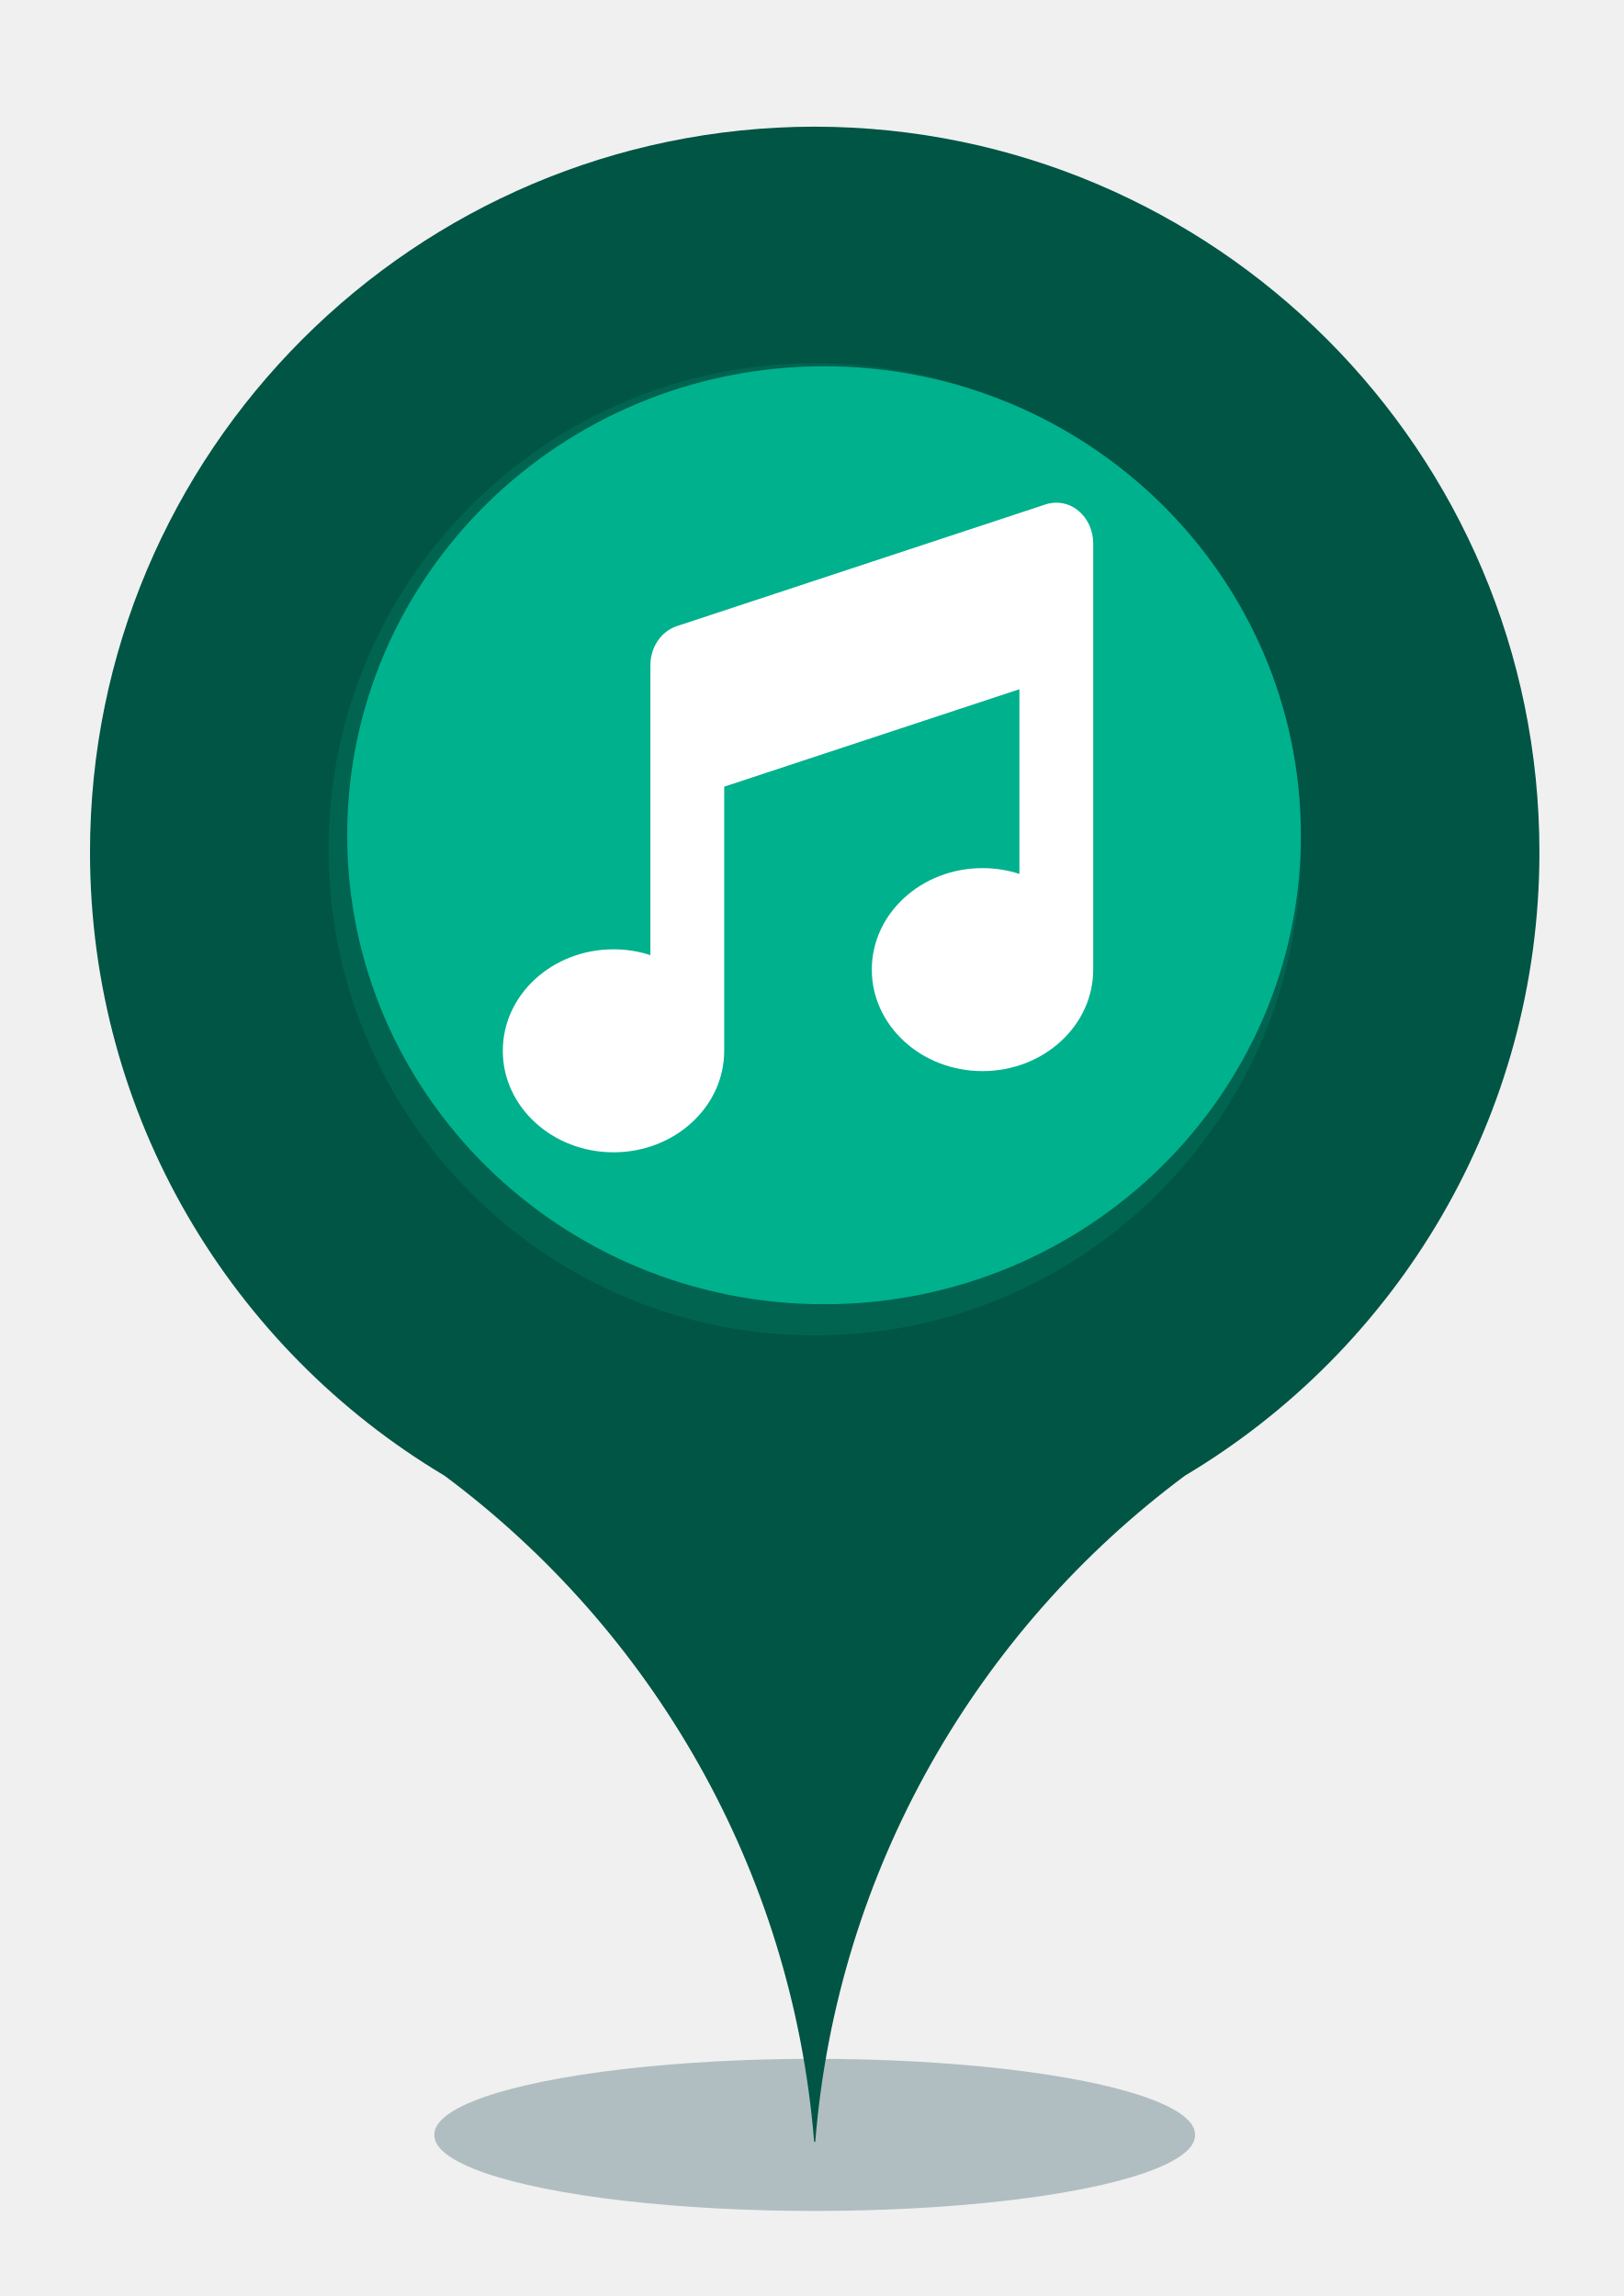
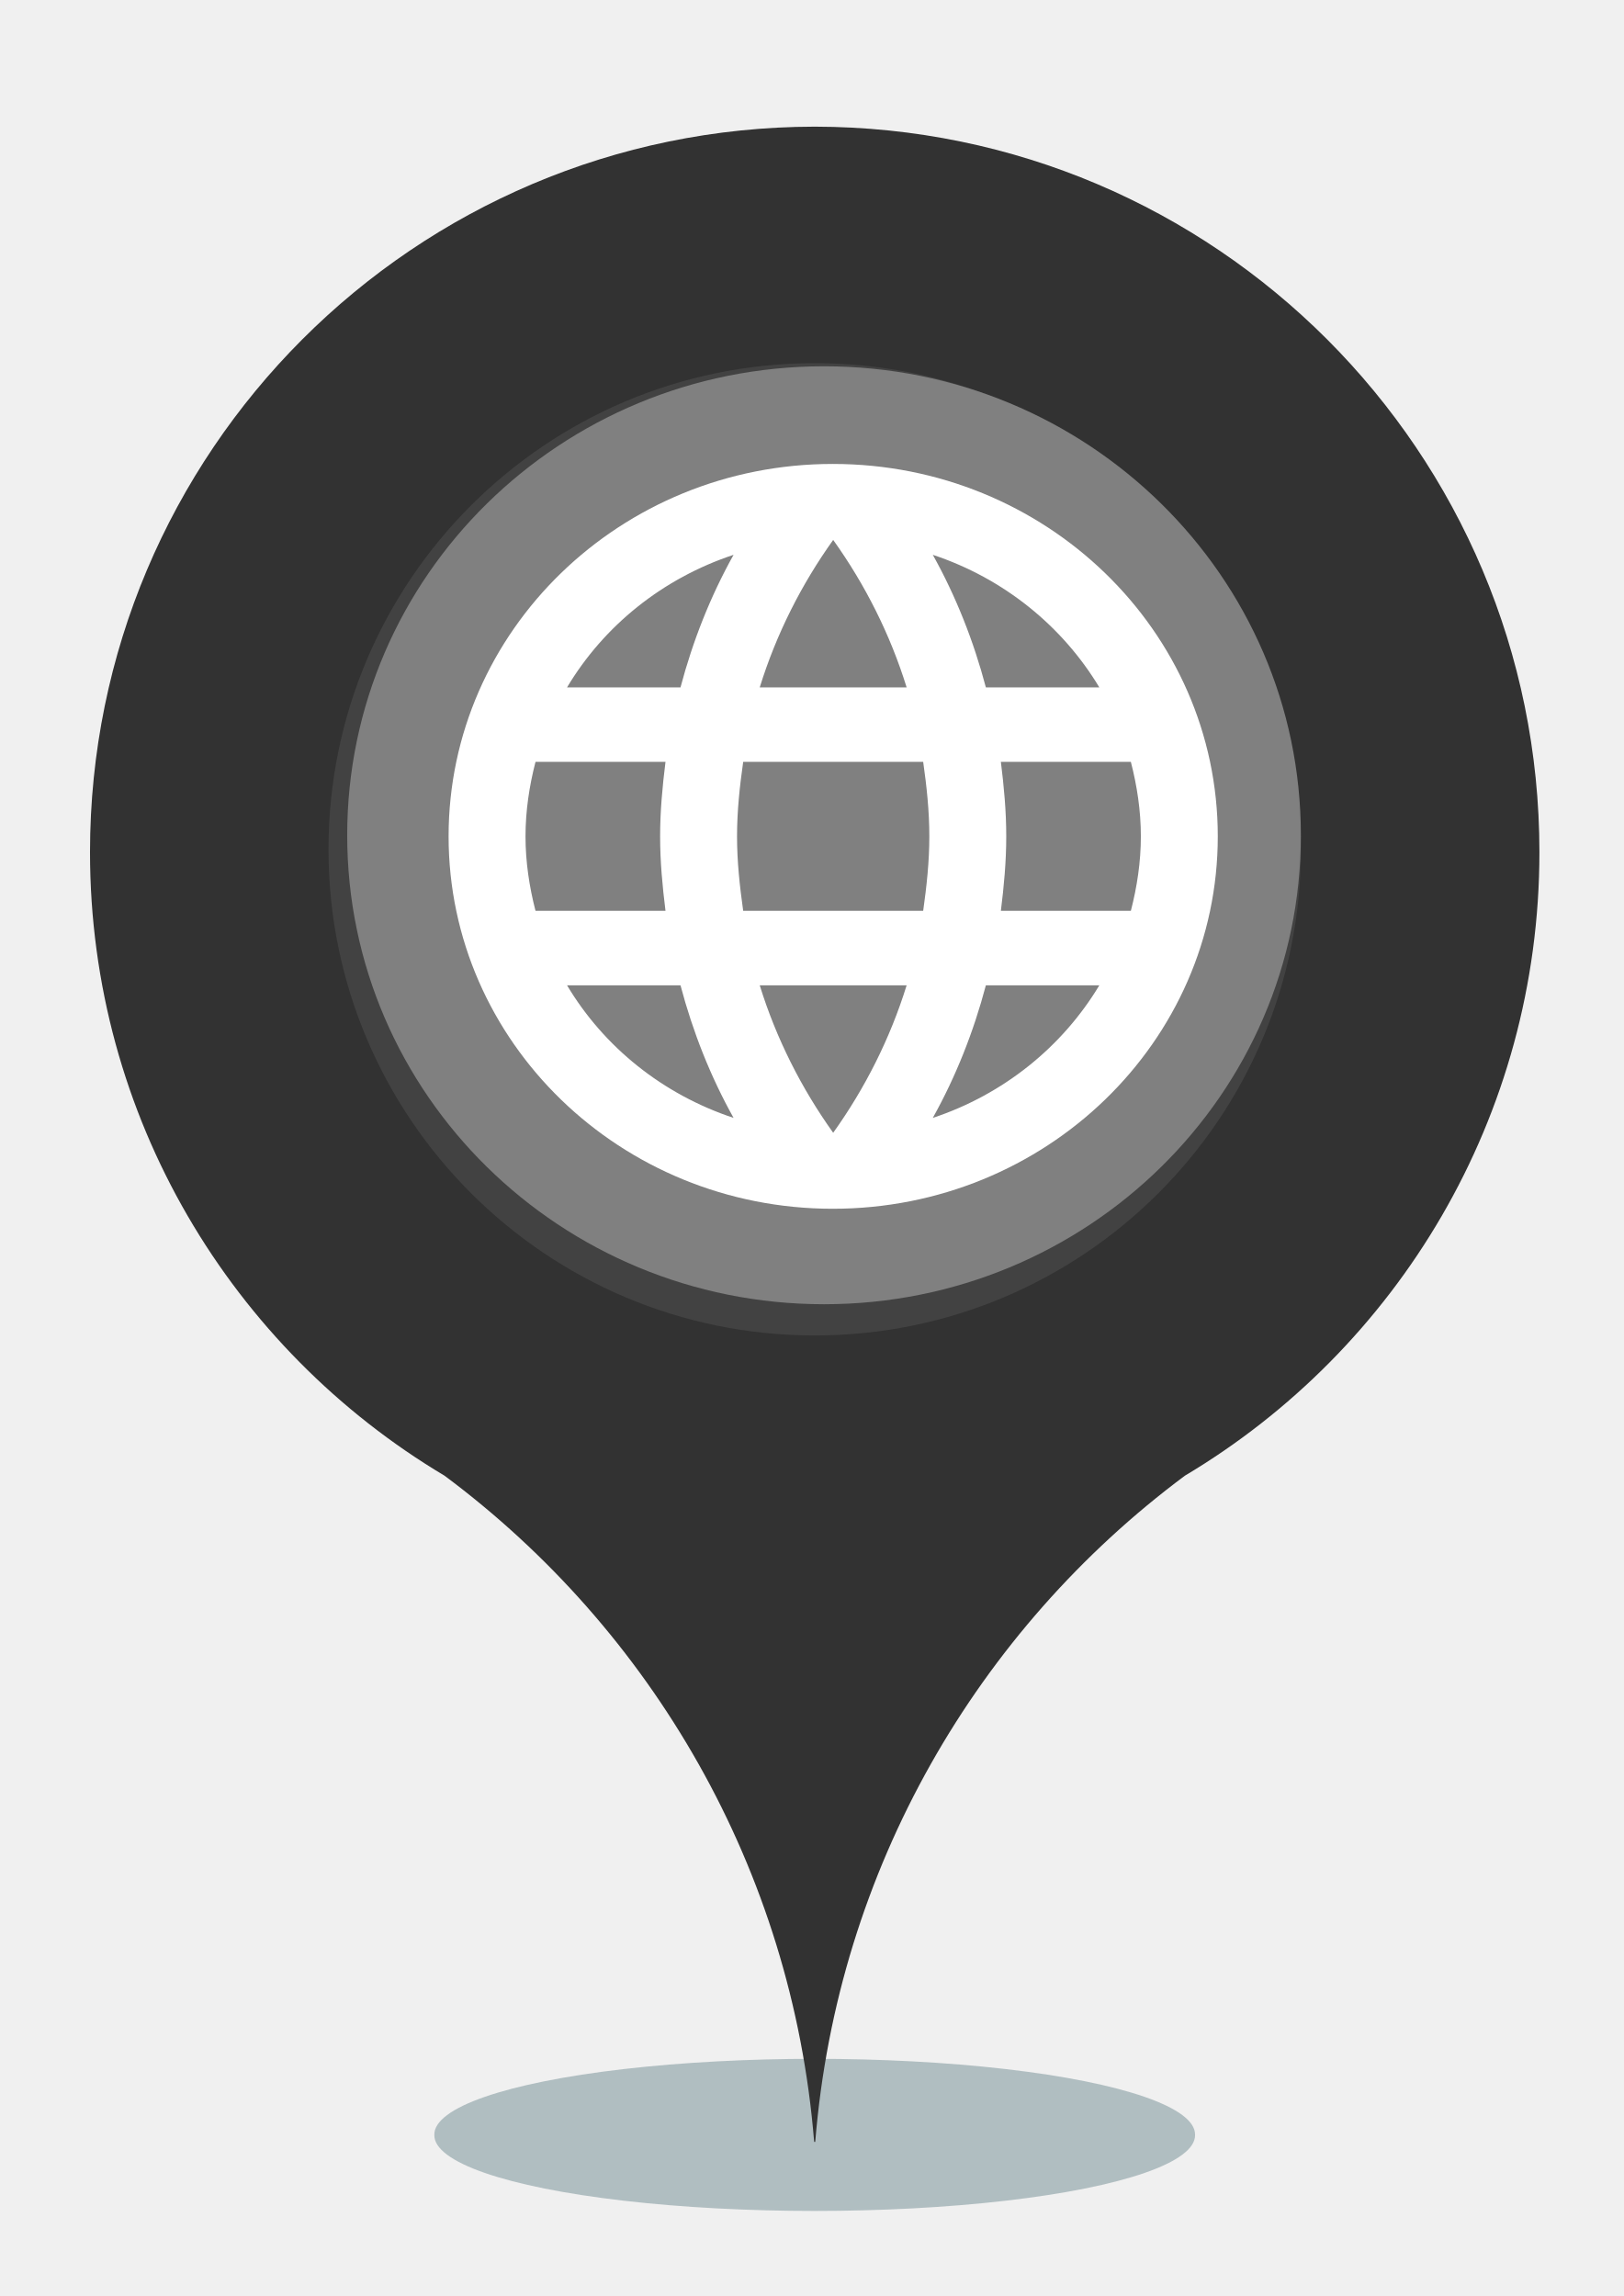
<svg xmlns="http://www.w3.org/2000/svg" id="svg2" viewBox="0 0 744.09 1052.4" version="1.1" xml:space="preserve">
  <defs id="defs1" />
  <g id="layer1">
    <path id="path3053" style="opacity:.491;fill:#6f8a91" d="m737.14 1192.4a414.29 102.86 0 1 1 -828.57 0 414.29 102.86 0 1 1 828.57 0z" transform="matrix(.42076 0 0 .33728 237.52 576.38)" />
-     <path id="path3014" style="fill:#005544;fill-opacity:1" d="m373.3 58.058c-183.43 0.258-332.05 149.04-332.05 332.53 0 121.52 65.173 227.8 162.48 285.82 94.942 70.715 159.22 180.26 169.37 305.13l0.197 0.337 0.084-0.141 0.056 0.141 0.197-0.337c10.16-124.88 74.43-234.42 169.38-305.13 97.312-58.012 162.48-164.3 162.48-285.82 0-183.49-148.62-332.27-332.05-332.53-0.047-0-0.094 0-0.141 0z" />
-     <path id="path3051" style="fill:#006450;fill-opacity:1" d="m467.14 220.93a145.71 145.71 0 1 1 -291.43 0 145.71 145.71 0 1 1 291.43 0z" transform="matrix(1.5292 0 0 1.5292 -118.15 51.446)" />
-     <ellipse id="path3055" style="fill:#00b18e;fill-opacity:1" cx="377.642" cy="382.852" rx="218.528" ry="214.958" />
-     <path d="m 494.183,234.097 c 4.281,3.489 6.817,9.072 6.817,14.945 v 41.869 153.521 c 0,25.703 -22.724,46.521 -50.732,46.521 -28.008,0 -50.732,-20.818 -50.732,-46.521 0,-25.703 22.724,-46.521 50.732,-46.521 5.919,0 11.626,0.93 16.911,2.675 v -84.669 l -135.286,44.661 v 121.072 c 0,25.703 -22.724,46.521 -50.732,46.521 -28.008,0 -50.732,-20.818 -50.732,-46.521 0,-25.703 22.724,-46.521 50.732,-46.521 5.919,0 11.626,0.93 16.911,2.675 v -91.066 -41.869 c 0,-8.199 4.915,-15.468 12.049,-17.853 l 169.107,-55.826 c 5.126,-1.686 10.675,-0.64 14.955,2.908 z" id="path1" style="stroke-width:0.554;fill:#ffffff" />
+     <path id="path3014" style="fill:#323232;fill-opacity:1" d="m373.3 58.058c-183.43 0.258-332.05 149.04-332.05 332.53 0 121.52 65.173 227.8 162.48 285.82 94.942 70.715 159.22 180.26 169.37 305.13l0.197 0.337 0.084-0.141 0.056 0.141 0.197-0.337c10.16-124.88 74.43-234.42 169.38-305.13 97.312-58.012 162.48-164.3 162.48-285.82 0-183.49-148.62-332.27-332.05-332.53-0.047-0-0.094 0-0.141 0z" />
+     <path id="path3051" style="fill:#424242;fill-opacity:1" d="m467.14 220.93a145.71 145.71 0 1 1 -291.43 0 145.71 145.71 0 1 1 291.43 0z" transform="matrix(1.5292 0 0 1.5292 -118.15 51.446)" />
+     <ellipse id="path3055" style="fill:#808080;fill-opacity:1" cx="377.642" cy="382.852" rx="218.528" ry="214.958" />
+     <g style="fill:#ffffff" id="g1" transform="matrix(17.62546,0,0,17.06988,170.3321,178.5144)">
+       <path d="M 11.99,2 C 6.47,2 2,6.48 2,12 2,17.52 6.47,22 11.99,22 17.52,22 22,17.52 22,12 22,6.48 17.52,2 11.99,2 Z m 6.93,6 H 15.97 C 15.65,6.75 15.19,5.55 14.59,4.44 16.43,5.07 17.96,6.35 18.92,8 Z M 12,4.04 c 0.83,1.2 1.48,2.53 1.91,3.96 H 10.09 C 10.52,6.57 11.17,5.24 12,4.04 Z M 4.26,14 C 4.1,13.36 4,12.69 4,12 4,11.31 4.1,10.64 4.26,10 h 3.38 c -0.08,0.66 -0.14,1.32 -0.14,2 0,0.68 0.06,1.34 0.14,2 z m 0.82,2 h 2.95 c 0.32,1.25 0.78,2.45 1.38,3.56 C 7.57,18.93 6.04,17.66 5.08,16 Z M 8.03,8 H 5.08 C 6.04,6.34 7.57,5.07 9.41,4.44 8.81,5.55 8.35,6.75 8.03,8 Z M 12,19.96 C 11.17,18.76 10.52,17.43 10.09,16 h 3.82 C 13.48,17.43 12.83,18.76 12,19.96 Z M 14.34,14 H 9.66 C 9.57,13.34 9.5,12.68 9.5,12 c 0,-0.68 0.07,-1.35 0.16,-2 h 4.68 c 0.09,0.65 0.16,1.32 0.16,2 0,0.68 -0.07,1.34 -0.16,2 z m 0.25,5.56 c 0.6,-1.11 1.06,-2.31 1.38,-3.56 h 2.95 c -0.96,1.65 -2.49,2.93 -4.33,3.56 z M 16.36,14 c 0.08,-0.66 0.14,-1.32 0.14,-2 0,-0.68 -0.06,-1.34 -0.14,-2 h 3.38 c 0.16,0.64 0.26,1.31 0.26,2 0,0.69 -0.1,1.36 -0.26,2 z" id="path1" style="fill:#ffffff" />
+     </g>
  </g>
  <g id="layer2" />
</svg>
